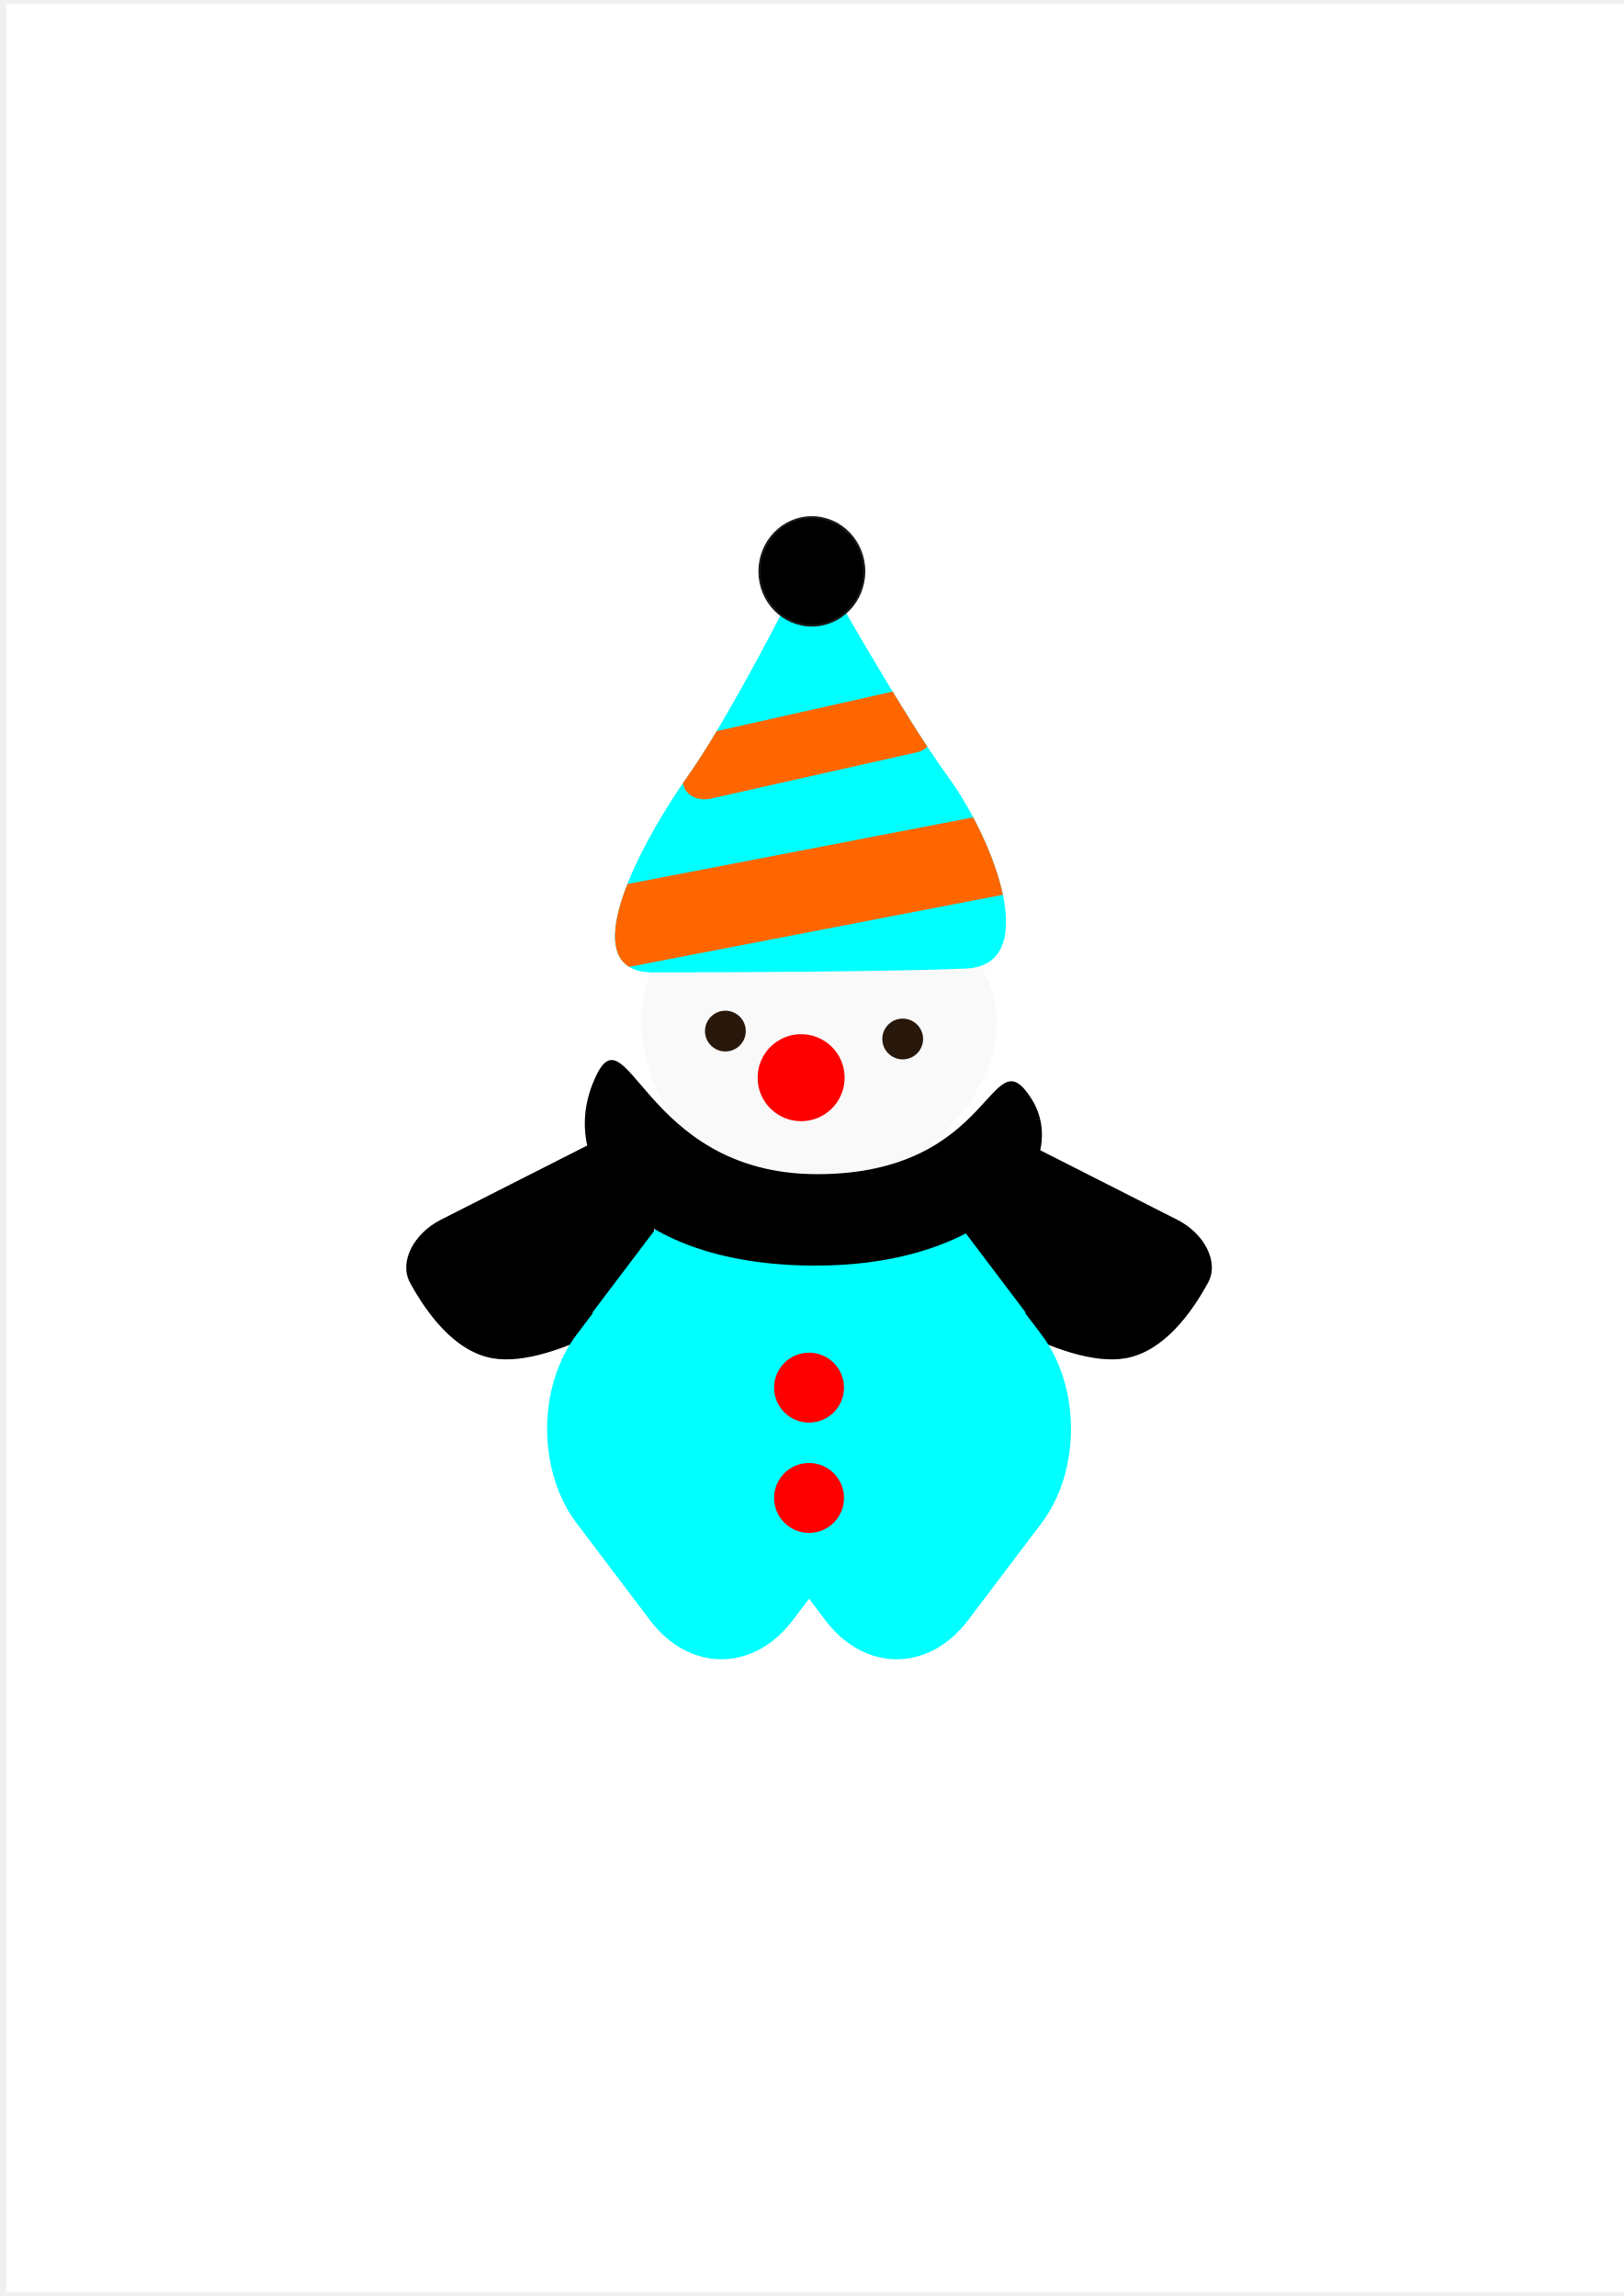
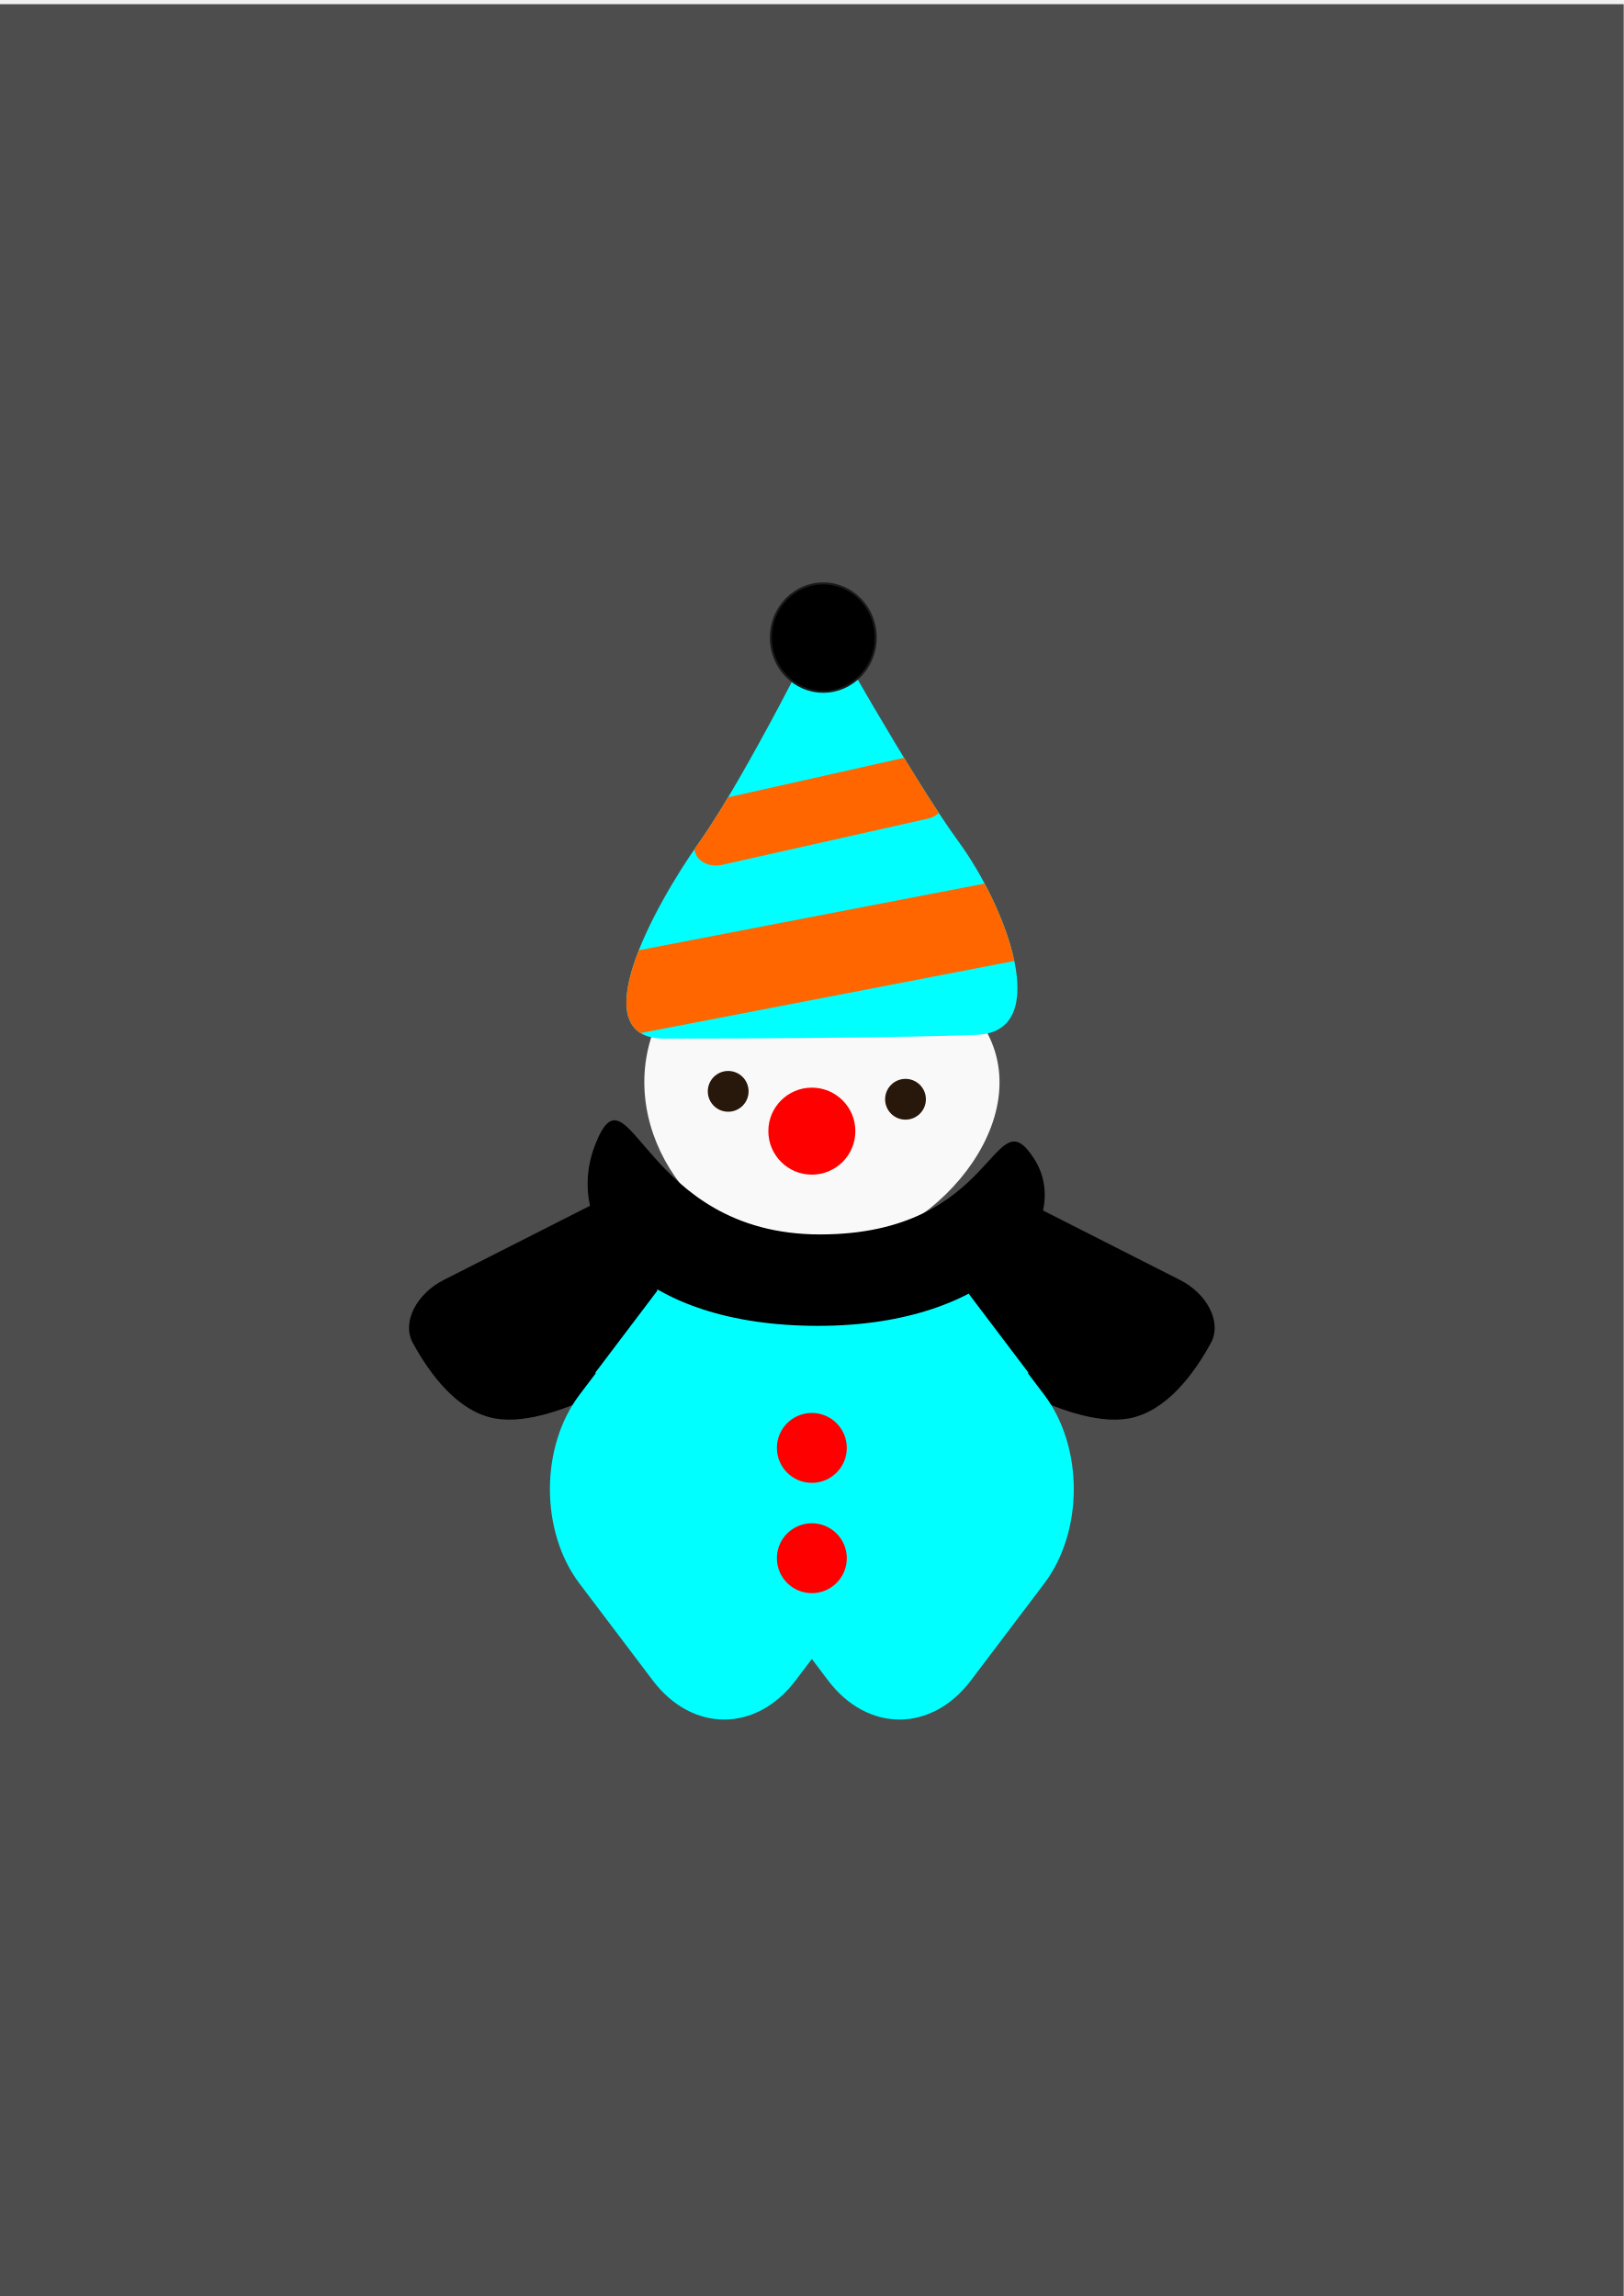
<svg xmlns="http://www.w3.org/2000/svg" width="210mm" height="297mm" viewBox="0 0 210 297" version="1.1" id="svg1">
  <defs id="defs1">
    </defs>
  <g id="layer1">
-     <rect style="fill:#ffffff;fill-opacity:1;fill-rule:evenodd;stroke:none;stroke-width:0.399" id="rect15" width="209.551" height="295.919" x="0.816" y="0.541" />
-     <path id="rect8" style="fill:#000000;fill-opacity:1;fill-rule:evenodd;stroke:none;stroke-width:0.265" d="m 92.779,220.484 -28.863,12.021 c -3.969,1.653 -7.31,6.489 -6.96,10.772 0.514,6.271 2.035,14.446 6.403,16.968 7.396,4.27 24.747,-6.631 24.747,-6.631 z" transform="matrix(0.975097,-0.1720418,0.2612764,0.6420688,-66.07832,19.50328)" />
-     <path id="rect8-9" style="fill:#000000;fill-opacity:1;fill-rule:evenodd;stroke:none;stroke-width:0.265" d="m 92.779,220.484 -28.863,12.021 c -3.969,1.653 -7.31,6.489 -6.96,10.772 0.514,6.271 2.035,14.446 6.403,16.968 7.396,4.27 24.747,-6.631 24.747,-6.631 z" transform="matrix(-0.975097,-0.1720418,-0.2612764,0.6420688,275.352,19.50328)" />
-     <path id="rect7-3" style="fill:#00ffff;fill-rule:evenodd;stroke-width:0.265" d="m 216.598,36.217 1.3e-4,13.158 a 12.825,12.825 45 0 0 12.825,12.825 l 2.916,6.8e-5 v 0.083 l 38.807,-3.65e-4 v -0.083 h 0.083 l 3.7e-4,-38.807 h -0.083 l -7e-5,-2.916 A 12.825,12.825 45 0 0 258.321,7.652 L 245.163,7.652 a 12.825,12.825 135 0 0 -12.825,12.825 v 2.916 h -2.916 a 12.825,12.825 135 0 0 -12.825,12.825 z" transform="matrix(0.7202302,-0.9522148,-0.7202302,-0.9522148,-45.85229,450.3129)" />
-     <path id="path3" style="fill:#f9f9f9;fill-rule:evenodd;stroke-width:0.313" d="m 127.357,125.883 c 6.46,12.317 -8.449,28.385 -22.357,28.385 -13.908,0 -25.27,-14.419 -21.187,-27.714 3.863,-12.576 9.35,-12.035 22.222,-14.624 14.167,3.884 14.916,1.74 21.321,13.953 z" />
-     <path id="path2" style="fill-rule:evenodd;stroke:none;stroke-width:0.137;fill:#00ffff;fill-opacity:1" d="m 105.043,71.594 c 0,0 11.255,20.22 17.482,28.753 6.227,8.533 12.205,24.54 2.381,24.942 -9.823,0.402 -29.828,0.497 -40.471,0.497 -10.643,0 -1.52,-16.846 4.605,-25.519 C 95.166,91.594 105.043,71.594 105.043,71.594 Z" />
-     <path id="path2-6" style="fill:#ff6600;fill-opacity:1;fill-rule:evenodd;stroke:none;stroke-width:0.137" d="M 125.87 105.729 L 81.144 114.356 C 79.248 119.162 78.691 123.425 81.363 125.068 L 129.709 115.743 C 129.041 112.558 127.607 108.99 125.87 105.729 z " />
-     <path id="path2-7" style="fill:#ff6600;fill-opacity:1;fill-rule:evenodd;stroke:none;stroke-width:0.137" d="M 115.445 89.462 L 92.688 94.575 C 91.402 96.722 90.159 98.683 89.041 100.267 C 88.799 100.609 88.553 100.963 88.304 101.329 L 88.304 101.329 L 88.466 101.802 A 2.755 2.154 0 0 0 91.887 103.314 L 118.569 97.32 A 2.649 2.072 0 0 0 119.939 96.59 C 118.514 94.429 116.975 91.971 115.445 89.462 z " />
-     <path id="path1" style="fill-rule:evenodd;stroke:#1a1a1a;stroke-width:0.265" d="M 111.781,73.911 A 6.781,7.007 0 0 1 105,80.918 6.781,7.007 0 0 1 98.219,73.911 6.781,7.007 0 0 1 105,66.904 a 6.781,7.007 0 0 1 6.781,7.007 z" />
-     <path id="path4" style="fill:#000000;fill-rule:evenodd;stroke-width:0.306;fill-opacity:1" d="m 133.356,142.055 c 5.373,8.334 -4.872,21.657 -27.899,21.657 -23.027,0 -33.235,-12.349 -28.81,-23.518 4.425,-11.169 6.024,11.691 29.051,11.691 23.027,0 22.285,-18.164 27.658,-9.83 z" />
-     <circle style="fill:#ff0000;fill-rule:evenodd;stroke:none;stroke-width:0.196" id="path5" cx="103.612" cy="-139.405" r="5.627" transform="scale(1,-1)" />
-     <circle style="fill:#28170b;fill-rule:evenodd;stroke:none;stroke-width:0.169" id="path6" cx="93.816" cy="133.376" r="2.637" />
-     <circle style="fill:#28170b;fill-rule:evenodd;stroke:none;stroke-width:0.169" id="path6-1" cx="116.749" cy="134.4" r="2.637" />
-     <circle style="fill:#ff0000;fill-rule:evenodd;stroke:none;stroke-width:0.265" id="path8" cx="104.637" cy="179.498" r="4.521" />
-     <circle style="fill:#ff0000;fill-rule:evenodd;stroke:none;stroke-width:0.265" id="path8-2" cx="104.637" cy="193.768" r="4.521" />
+     <rect style="fill:#4d4d4d;fill-opacity:1;fill-rule:evenodd;stroke:none;stroke-width:0.4" id="rect15" width="210" height="296.459" x="0" y="0.541" />
+     <path id="rect8" style="fill:#000000;fill-opacity:1;fill-rule:evenodd;stroke:none;stroke-width:0.265" d="m 92.779,220.484 -28.863,12.021 c -3.969,1.653 -7.31,6.489 -6.96,10.772 0.514,6.271 2.035,14.446 6.403,16.968 7.396,4.27 24.747,-6.631 24.747,-6.631 z" transform="matrix(0.975097,-0.1720418,0.2612764,0.6420688,-65.71518,27.2989)" />
+     <path id="rect8-9" style="fill:#000000;fill-opacity:1;fill-rule:evenodd;stroke:none;stroke-width:0.265" d="m 92.779,220.484 -28.863,12.021 c -3.969,1.653 -7.31,6.489 -6.96,10.772 0.514,6.271 2.035,14.446 6.403,16.968 7.396,4.27 24.747,-6.631 24.747,-6.631 z" transform="matrix(-0.975097,-0.1720418,-0.2612764,0.6420688,275.7152,27.2989)" />
+     <path id="rect7-3" style="fill:#00ffff;fill-rule:evenodd;stroke-width:0.265" d="m 216.598,36.217 1.3e-4,13.158 a 12.825,12.825 45 0 0 12.825,12.825 l 2.916,6.8e-5 v 0.083 l 38.807,-3.65e-4 v -0.083 h 0.083 l 3.7e-4,-38.807 h -0.083 l -7e-5,-2.916 A 12.825,12.825 45 0 0 258.321,7.652 L 245.163,7.652 a 12.825,12.825 135 0 0 -12.825,12.825 v 2.916 h -2.916 a 12.825,12.825 135 0 0 -12.825,12.825 z" transform="matrix(0.7202302,-0.9522148,-0.7202302,-0.9522148,-45.48915,458.1085)" />
+     <path id="path3" style="fill:#f9f9f9;fill-rule:evenodd;stroke-width:0.313" d="m 127.72,133.679 c 6.46,12.317 -8.449,28.385 -22.357,28.385 -13.908,0 -25.27,-14.419 -21.187,-27.714 3.863,-12.576 9.35,-12.035 22.222,-14.624 14.167,3.884 14.916,1.74 21.321,13.953 z" />
+     <g id="g3" transform="translate(1.114796,0.76914)">
+       <path id="path2" style="fill:#00ffff;fill-opacity:1;fill-rule:evenodd;stroke:none;stroke-width:0.137" d="m 105.406,79.39 c 0,0 11.255,20.22 17.482,28.753 6.227,8.533 12.205,24.54 2.381,24.942 -9.823,0.402 -29.828,0.497 -40.471,0.497 -10.643,0 -1.52,-16.846 4.605,-25.519 6.125,-8.673 16.002,-28.673 16.002,-28.673 z" />
+       <path id="path2-6" style="fill:#ff6600;fill-opacity:1;fill-rule:evenodd;stroke:none;stroke-width:0.137" d="m 126.233,113.525 -44.726,8.627 c -1.896,4.806 -2.453,9.069 0.219,10.711 l 48.346,-9.325 c -0.668,-3.185 -2.102,-6.753 -3.839,-10.014 z" />
+       <path id="path2-7" style="fill:#ff6600;fill-opacity:1;fill-rule:evenodd;stroke:none;stroke-width:0.137" d="m 115.808,97.257 -22.757,5.113 c -1.285,2.148 -2.529,4.109 -3.647,5.692 -0.241,0.342 -0.487,0.696 -0.736,1.062 v 5.2e-4 l 0.162,0.472 a 2.755,2.154 0 0 0 3.421,1.513 l 26.682,-5.994 a 2.649,2.072 0 0 0 1.37,-0.73 c -1.425,-2.162 -2.964,-4.619 -4.494,-7.129 z" />
+       <path id="path1" style="fill-rule:evenodd;stroke:#1a1a1a;stroke-width:0.265" d="m 112.144,81.707 a 6.781,7.007 0 0 1 -6.781,7.007 6.781,7.007 0 0 1 -6.781,-7.007 6.781,7.007 0 0 1 6.781,-7.007 6.781,7.007 0 0 1 6.781,7.007 z" />
+     </g>
+     <path id="path4" style="fill:#000000;fill-opacity:1;fill-rule:evenodd;stroke-width:0.306" d="m 133.72,149.85 c 5.373,8.334 -4.872,21.657 -27.899,21.657 -23.027,0 -33.235,-12.349 -28.81,-23.518 4.425,-11.169 6.024,11.691 29.051,11.691 23.027,0 22.285,-18.164 27.658,-9.83 z" />
+     <circle style="fill:#ff0000;fill-rule:evenodd;stroke:none;stroke-width:0.196" id="path5" cx="105" cy="-146.319" r="5.627" transform="scale(1,-1)" />
+     <circle style="fill:#28170b;fill-rule:evenodd;stroke:none;stroke-width:0.169" id="path6" cx="94.179" cy="141.172" r="2.637" />
+     <circle style="fill:#28170b;fill-rule:evenodd;stroke:none;stroke-width:0.169" id="path6-1" cx="117.112" cy="142.196" r="2.637" />
+     <circle style="fill:#ff0000;fill-rule:evenodd;stroke:none;stroke-width:0.265" id="path8" cx="105" cy="187.294" r="4.521" />
+     <circle style="fill:#ff0000;fill-rule:evenodd;stroke:none;stroke-width:0.265" id="path8-2" cx="105" cy="201.564" r="4.521" />
  </g>
</svg>
